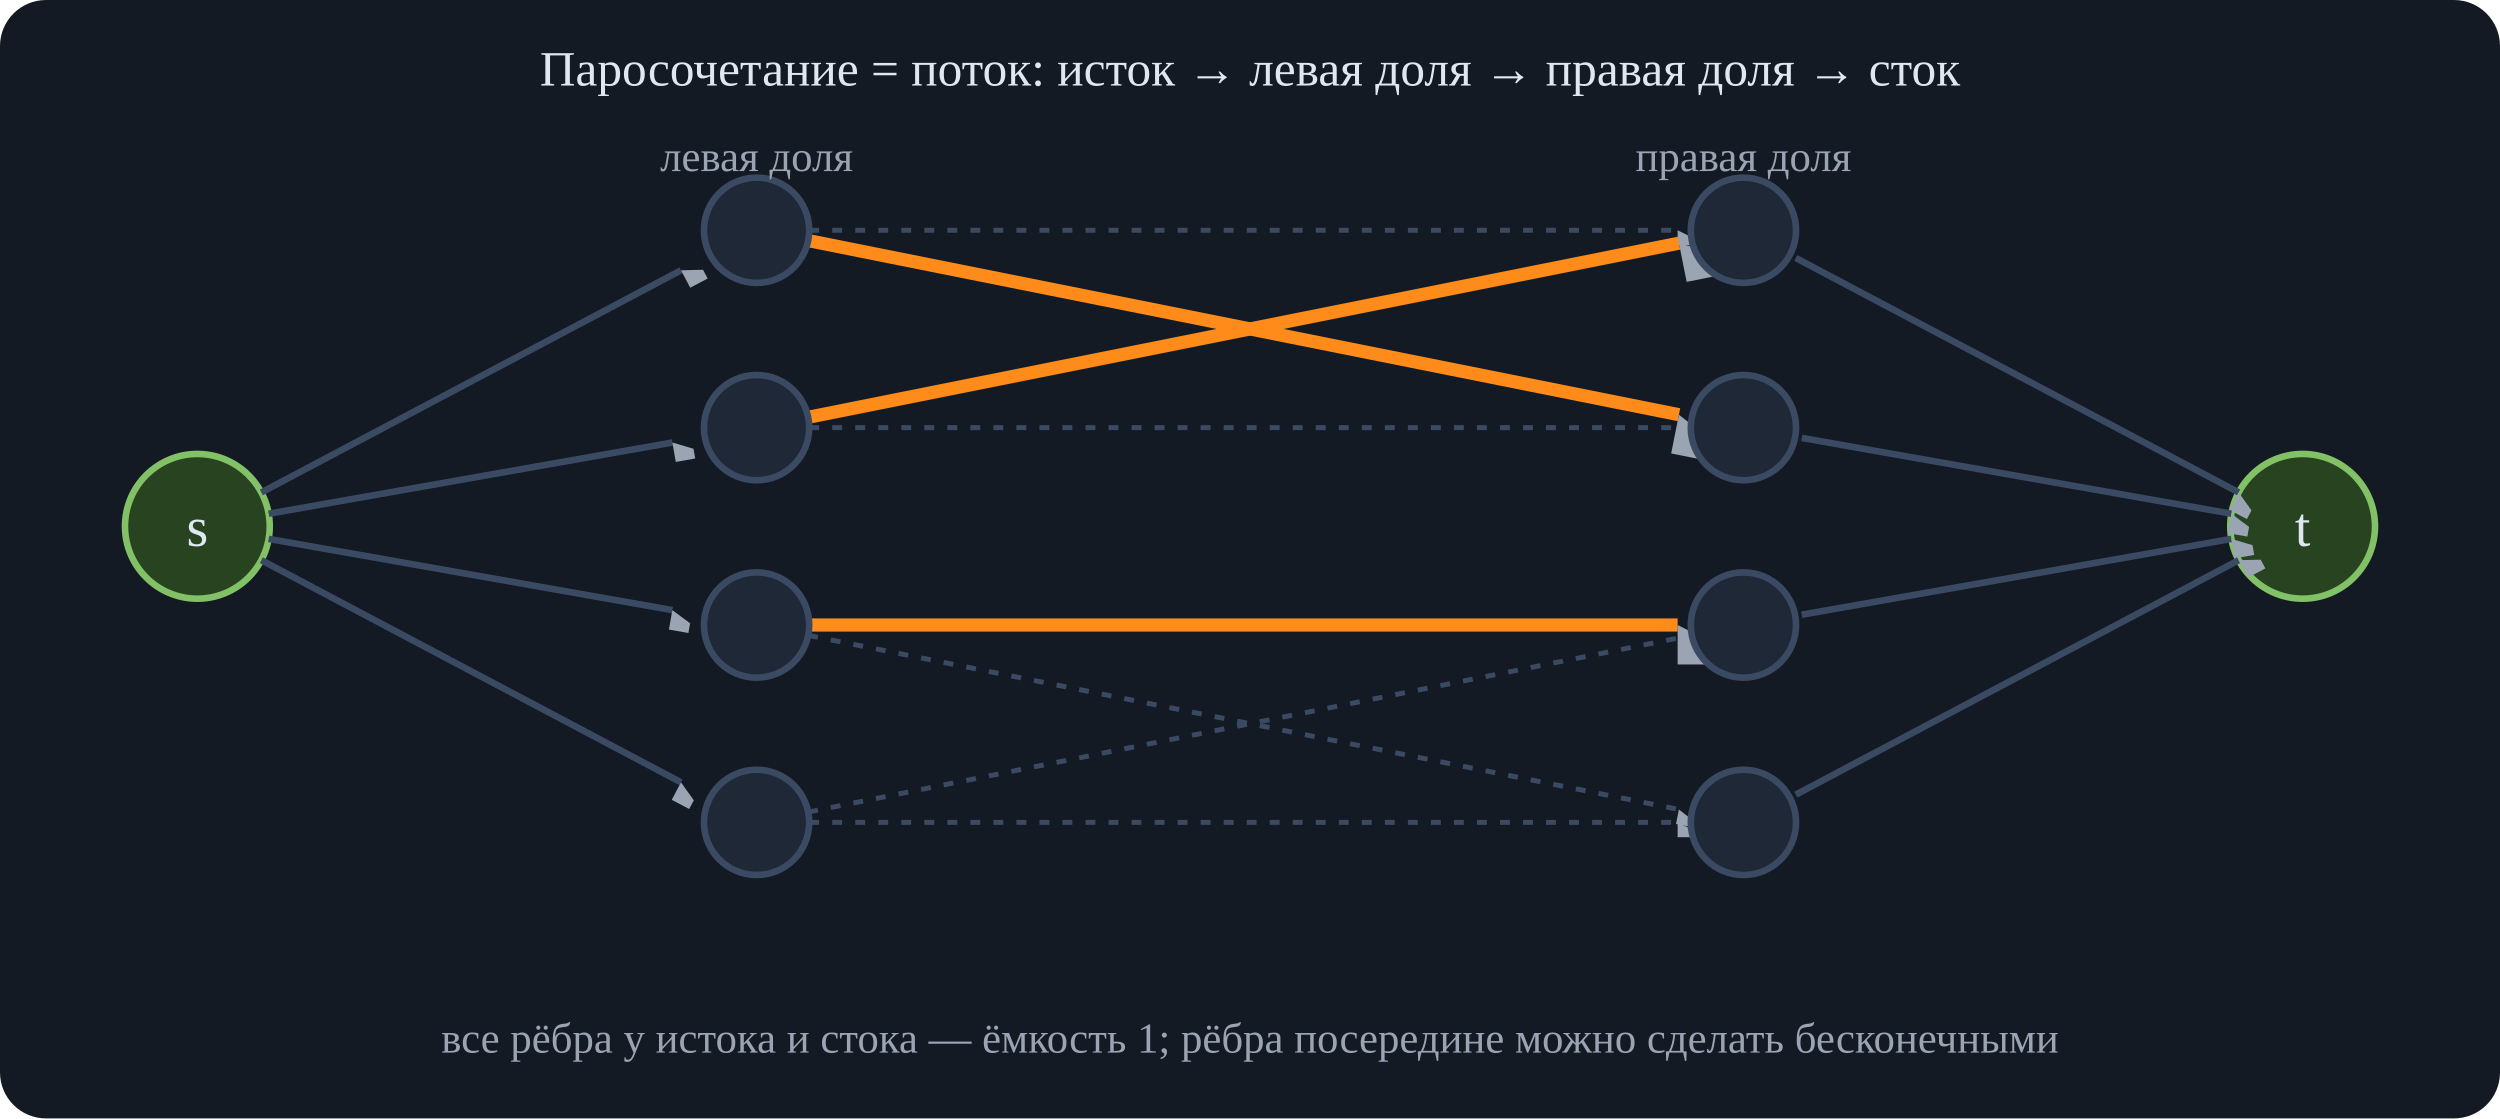
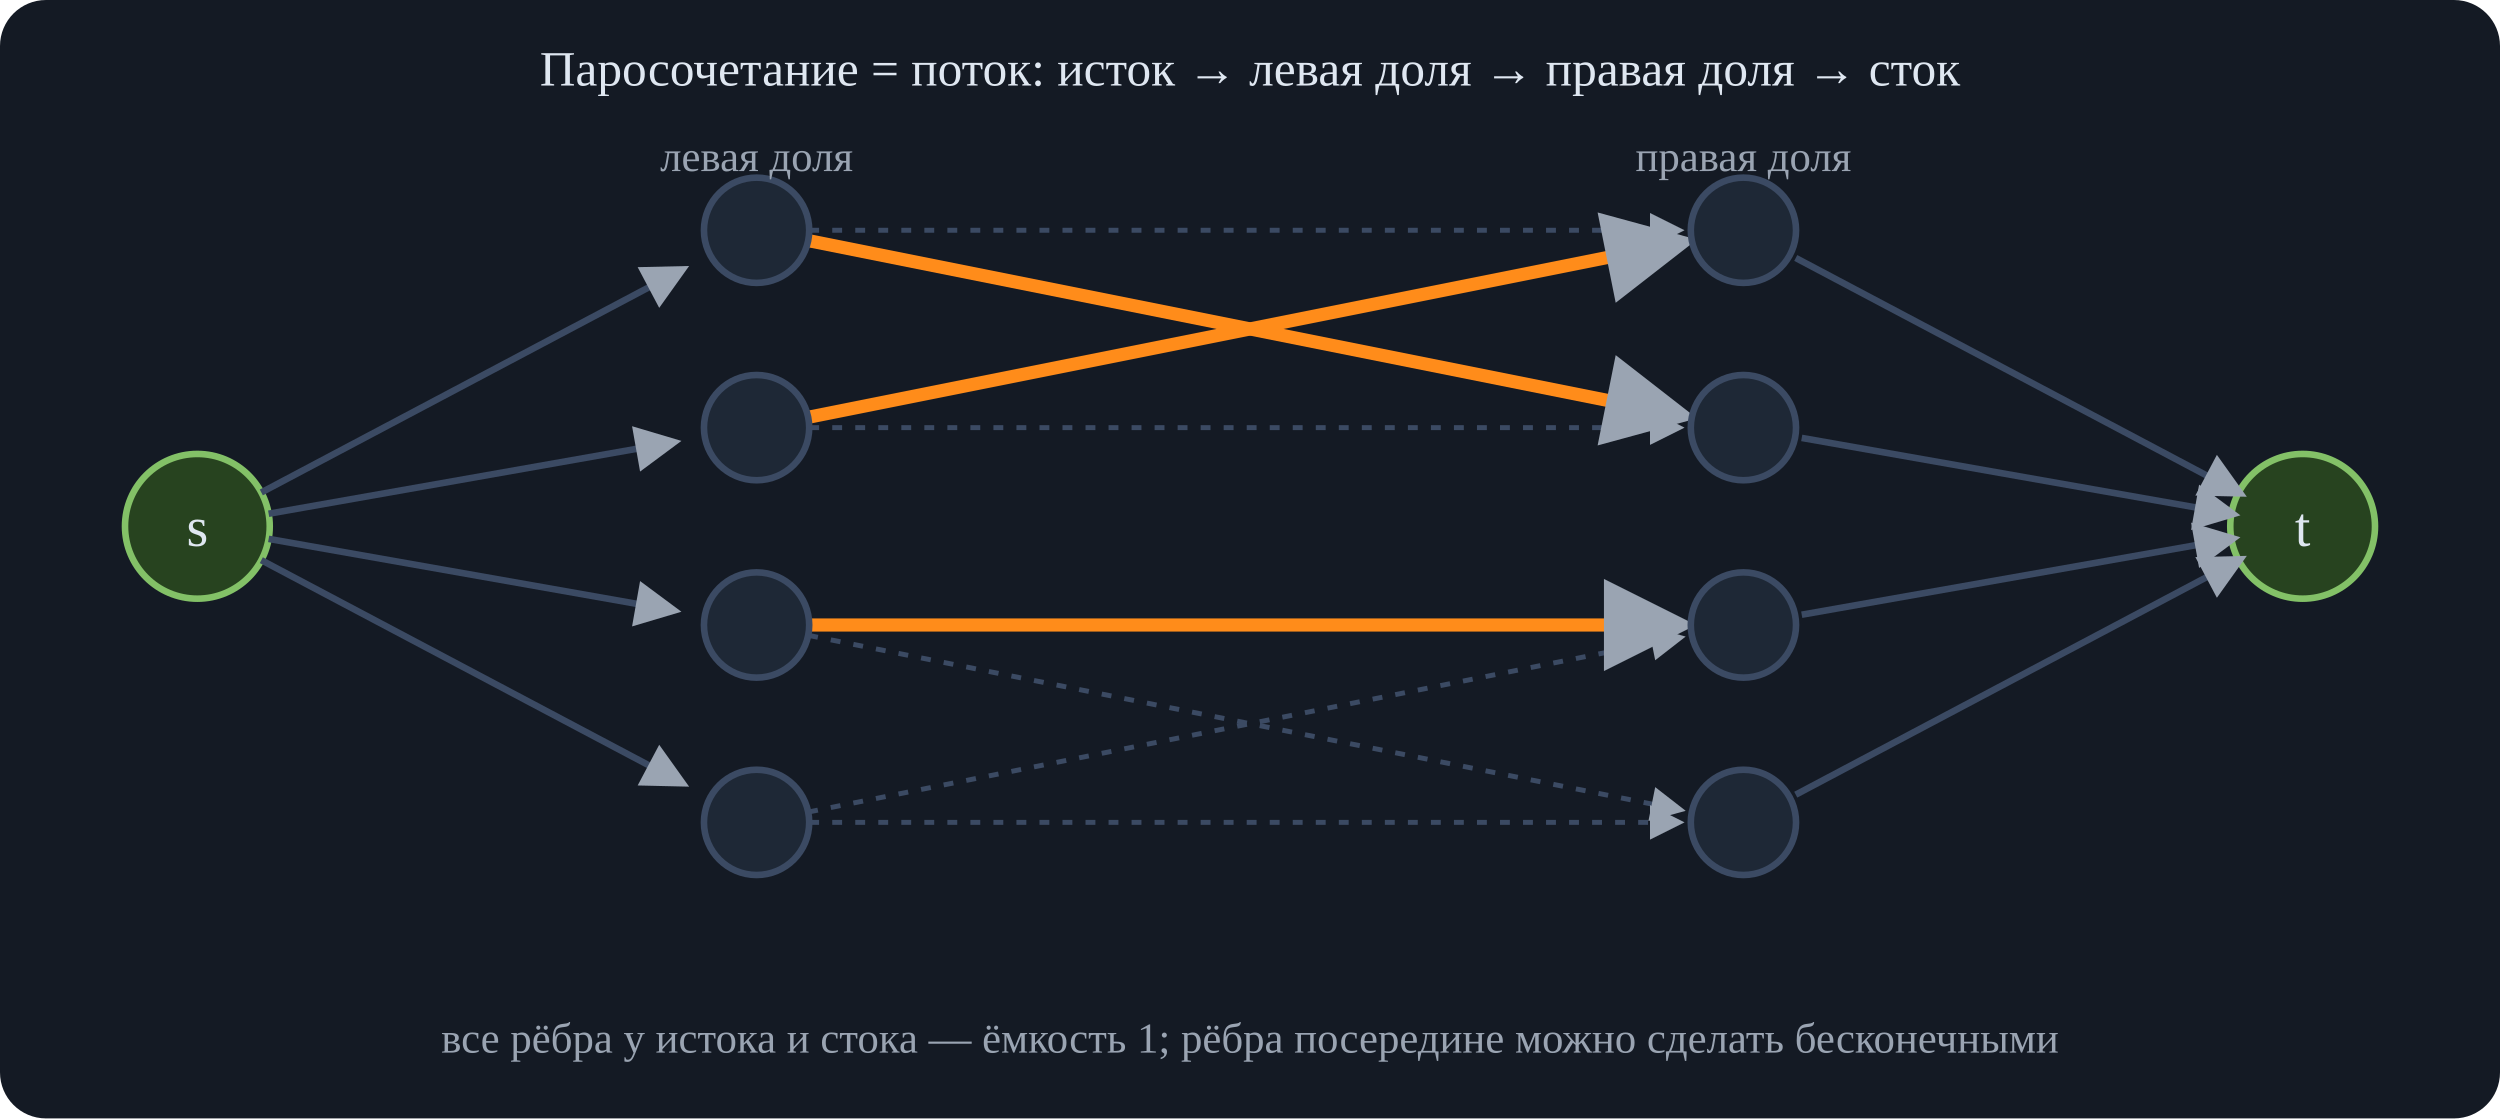
- <svg xmlns="http://www.w3.org/2000/svg" role="img" viewbox="0 0 760 340">
+ <svg xmlns="http://www.w3.org/2000/svg" width="760" height="340" viewBox="0 0 760 340" role="img">
  <defs>
-     <marker id="ar" markerheight="7" markerwidth="7" orient="auto-start-reverse" refx="8" refy="5" viewbox="0 0 10 10">
+     <marker id="ar" viewBox="0 0 10 10" refX="8" refY="5" markerWidth="7" markerHeight="7" orient="auto-start-reverse">
      <path d="M0,0 L10,5 L0,10 z" fill="#9aa4b2" />
    </marker>
  </defs>
-   <rect fill="#141a24" height="340" rx="14" width="760" x="0" y="0" />
-   <text fill="#dfe7f1" font-size="15" font-weight="400" text-anchor="middle" x="380" y="26">Паросочетание = поток: исток → левая доля → правая доля → сток</text>
-   <circle cx="60" cy="160" fill="#27431f" r="22" stroke="#83c167" stroke-width="2" />
-   <text fill="#dfe7f1" font-size="17" font-weight="400" text-anchor="middle" x="60" y="165.95">s</text>
-   <circle cx="700" cy="160" fill="#27431f" r="22" stroke="#83c167" stroke-width="2" />
-   <text fill="#dfe7f1" font-size="17" font-weight="400" text-anchor="middle" x="700" y="165.95">t</text>
-   <line marker-end="url(#ar)" stroke="#3b4a63" stroke-width="2" x1="79.443" x2="207.022" y1="149.706" y2="82.165" />
-   <line marker-end="url(#ar)" stroke="#3b4a63" stroke-width="2" x1="81.665" x2="204.396" y1="156.177" y2="134.518" />
-   <line marker-end="url(#ar)" stroke="#3b4a63" stroke-width="2" x1="81.665" x2="204.396" y1="163.823" y2="185.482" />
-   <line marker-end="url(#ar)" stroke="#3b4a63" stroke-width="2" x1="79.443" x2="207.022" y1="170.294" y2="237.835" />
-   <line marker-end="url(#ar)" stroke="#3b4a63" stroke-width="2" x1="545.908" x2="680.557" y1="78.422" y2="149.706" />
-   <line marker-end="url(#ar)" stroke="#3b4a63" stroke-width="2" x1="547.726" x2="678.335" y1="133.128" y2="156.177" />
-   <line marker-end="url(#ar)" stroke="#3b4a63" stroke-width="2" x1="547.726" x2="678.335" y1="186.872" y2="163.823" />
-   <line marker-end="url(#ar)" stroke="#3b4a63" stroke-width="2" x1="545.908" x2="680.557" y1="241.578" y2="170.294" />
-   <line marker-end="url(#ar)" stroke="#3b4a63" stroke-dasharray="3 4" stroke-width="1.5" x1="246.0" x2="510.0" y1="70.0" y2="70.0" />
-   <line marker-end="url(#ar)" stroke="#3b4a63" stroke-dasharray="3 4" stroke-width="1.5" x1="246.0" x2="510.0" y1="130.0" y2="130.0" />
-   <line marker-end="url(#ar)" stroke="#3b4a63" stroke-dasharray="3 4" stroke-width="1.5" x1="245.689" x2="510.388" y1="193.138" y2="246.078" />
-   <line marker-end="url(#ar)" stroke="#3b4a63" stroke-dasharray="3 4" stroke-width="1.5" x1="245.689" x2="510.388" y1="246.862" y2="193.922" />
-   <line marker-end="url(#ar)" stroke="#3b4a63" stroke-dasharray="3 4" stroke-width="1.5" x1="246.0" x2="510.0" y1="250.0" y2="250.0" />
-   <line marker-end="url(#ar)" stroke="#ff8c1a" stroke-width="4" x1="245.689" x2="510.388" y1="73.138" y2="126.078" />
-   <line marker-end="url(#ar)" stroke="#ff8c1a" stroke-width="4" x1="245.689" x2="510.388" y1="126.862" y2="73.922" />
-   <line marker-end="url(#ar)" stroke="#ff8c1a" stroke-width="4" x1="246.0" x2="510.0" y1="190.0" y2="190.0" />
-   <circle cx="230" cy="70" fill="#1E2836" r="16" stroke="#3b4a63" stroke-width="2" />
-   <circle cx="230" cy="130" fill="#1E2836" r="16" stroke="#3b4a63" stroke-width="2" />
-   <circle cx="230" cy="190" fill="#1E2836" r="16" stroke="#3b4a63" stroke-width="2" />
-   <circle cx="230" cy="250" fill="#1E2836" r="16" stroke="#3b4a63" stroke-width="2" />
-   <circle cx="530" cy="70" fill="#1E2836" r="16" stroke="#3b4a63" stroke-width="2" />
-   <circle cx="530" cy="130" fill="#1E2836" r="16" stroke="#3b4a63" stroke-width="2" />
-   <circle cx="530" cy="190" fill="#1E2836" r="16" stroke="#3b4a63" stroke-width="2" />
-   <circle cx="530" cy="250" fill="#1E2836" r="16" stroke="#3b4a63" stroke-width="2" />
-   <text fill="#9aa4b2" font-size="13" font-weight="400" text-anchor="middle" x="230" y="52">левая доля</text>
-   <text fill="#9aa4b2" font-size="13" font-weight="400" text-anchor="middle" x="530" y="52">правая доля</text>
-   <text fill="#9aa4b2" font-size="13" font-weight="400" text-anchor="middle" x="380" y="320">все рёбра у истока и стока — ёмкость 1; рёбра посередине можно сделать бесконечными</text>
+   <rect x="0" y="0" width="760" height="340" rx="14" fill="#141a24" />
+   <text x="380" y="26" text-anchor="middle" font-size="15" font-weight="400" fill="#dfe7f1">Паросочетание = поток: исток → левая доля → правая доля → сток</text>
+   <circle cx="60" cy="160" r="22" fill="#27431f" stroke="#83c167" stroke-width="2" />
+   <text x="60" y="165.95" text-anchor="middle" font-size="17" font-weight="400" fill="#dfe7f1">s</text>
+   <circle cx="700" cy="160" r="22" fill="#27431f" stroke="#83c167" stroke-width="2" />
+   <text x="700" y="165.95" text-anchor="middle" font-size="17" font-weight="400" fill="#dfe7f1">t</text>
+   <line x1="79.443" y1="149.706" x2="207.022" y2="82.165" stroke="#3b4a63" stroke-width="2" marker-end="url(#ar)" />
+   <line x1="81.665" y1="156.177" x2="204.396" y2="134.518" stroke="#3b4a63" stroke-width="2" marker-end="url(#ar)" />
+   <line x1="81.665" y1="163.823" x2="204.396" y2="185.482" stroke="#3b4a63" stroke-width="2" marker-end="url(#ar)" />
+   <line x1="79.443" y1="170.294" x2="207.022" y2="237.835" stroke="#3b4a63" stroke-width="2" marker-end="url(#ar)" />
+   <line x1="545.908" y1="78.422" x2="680.557" y2="149.706" stroke="#3b4a63" stroke-width="2" marker-end="url(#ar)" />
+   <line x1="547.726" y1="133.128" x2="678.335" y2="156.177" stroke="#3b4a63" stroke-width="2" marker-end="url(#ar)" />
+   <line x1="547.726" y1="186.872" x2="678.335" y2="163.823" stroke="#3b4a63" stroke-width="2" marker-end="url(#ar)" />
+   <line x1="545.908" y1="241.578" x2="680.557" y2="170.294" stroke="#3b4a63" stroke-width="2" marker-end="url(#ar)" />
+   <line x1="246.0" y1="70.0" x2="510.0" y2="70.0" stroke="#3b4a63" stroke-width="1.5" stroke-dasharray="3 4" marker-end="url(#ar)" />
+   <line x1="246.0" y1="130.0" x2="510.0" y2="130.0" stroke="#3b4a63" stroke-width="1.5" stroke-dasharray="3 4" marker-end="url(#ar)" />
+   <line x1="245.689" y1="193.138" x2="510.388" y2="246.078" stroke="#3b4a63" stroke-width="1.5" stroke-dasharray="3 4" marker-end="url(#ar)" />
+   <line x1="245.689" y1="246.862" x2="510.388" y2="193.922" stroke="#3b4a63" stroke-width="1.5" stroke-dasharray="3 4" marker-end="url(#ar)" />
+   <line x1="246.0" y1="250.0" x2="510.0" y2="250.0" stroke="#3b4a63" stroke-width="1.5" stroke-dasharray="3 4" marker-end="url(#ar)" />
+   <line x1="245.689" y1="73.138" x2="510.388" y2="126.078" stroke="#ff8c1a" stroke-width="4" marker-end="url(#ar)" />
+   <line x1="245.689" y1="126.862" x2="510.388" y2="73.922" stroke="#ff8c1a" stroke-width="4" marker-end="url(#ar)" />
+   <line x1="246.0" y1="190.0" x2="510.0" y2="190.0" stroke="#ff8c1a" stroke-width="4" marker-end="url(#ar)" />
+   <circle cx="230" cy="70" r="16" fill="#1E2836" stroke="#3b4a63" stroke-width="2" />
+   <circle cx="230" cy="130" r="16" fill="#1E2836" stroke="#3b4a63" stroke-width="2" />
+   <circle cx="230" cy="190" r="16" fill="#1E2836" stroke="#3b4a63" stroke-width="2" />
+   <circle cx="230" cy="250" r="16" fill="#1E2836" stroke="#3b4a63" stroke-width="2" />
+   <circle cx="530" cy="70" r="16" fill="#1E2836" stroke="#3b4a63" stroke-width="2" />
+   <circle cx="530" cy="130" r="16" fill="#1E2836" stroke="#3b4a63" stroke-width="2" />
+   <circle cx="530" cy="190" r="16" fill="#1E2836" stroke="#3b4a63" stroke-width="2" />
+   <circle cx="530" cy="250" r="16" fill="#1E2836" stroke="#3b4a63" stroke-width="2" />
+   <text x="230" y="52" text-anchor="middle" font-size="13" font-weight="400" fill="#9aa4b2">левая доля</text>
+   <text x="530" y="52" text-anchor="middle" font-size="13" font-weight="400" fill="#9aa4b2">правая доля</text>
+   <text x="380" y="320" text-anchor="middle" font-size="13" font-weight="400" fill="#9aa4b2">все рёбра у истока и стока — ёмкость 1; рёбра посередине можно сделать бесконечными</text>
</svg>
